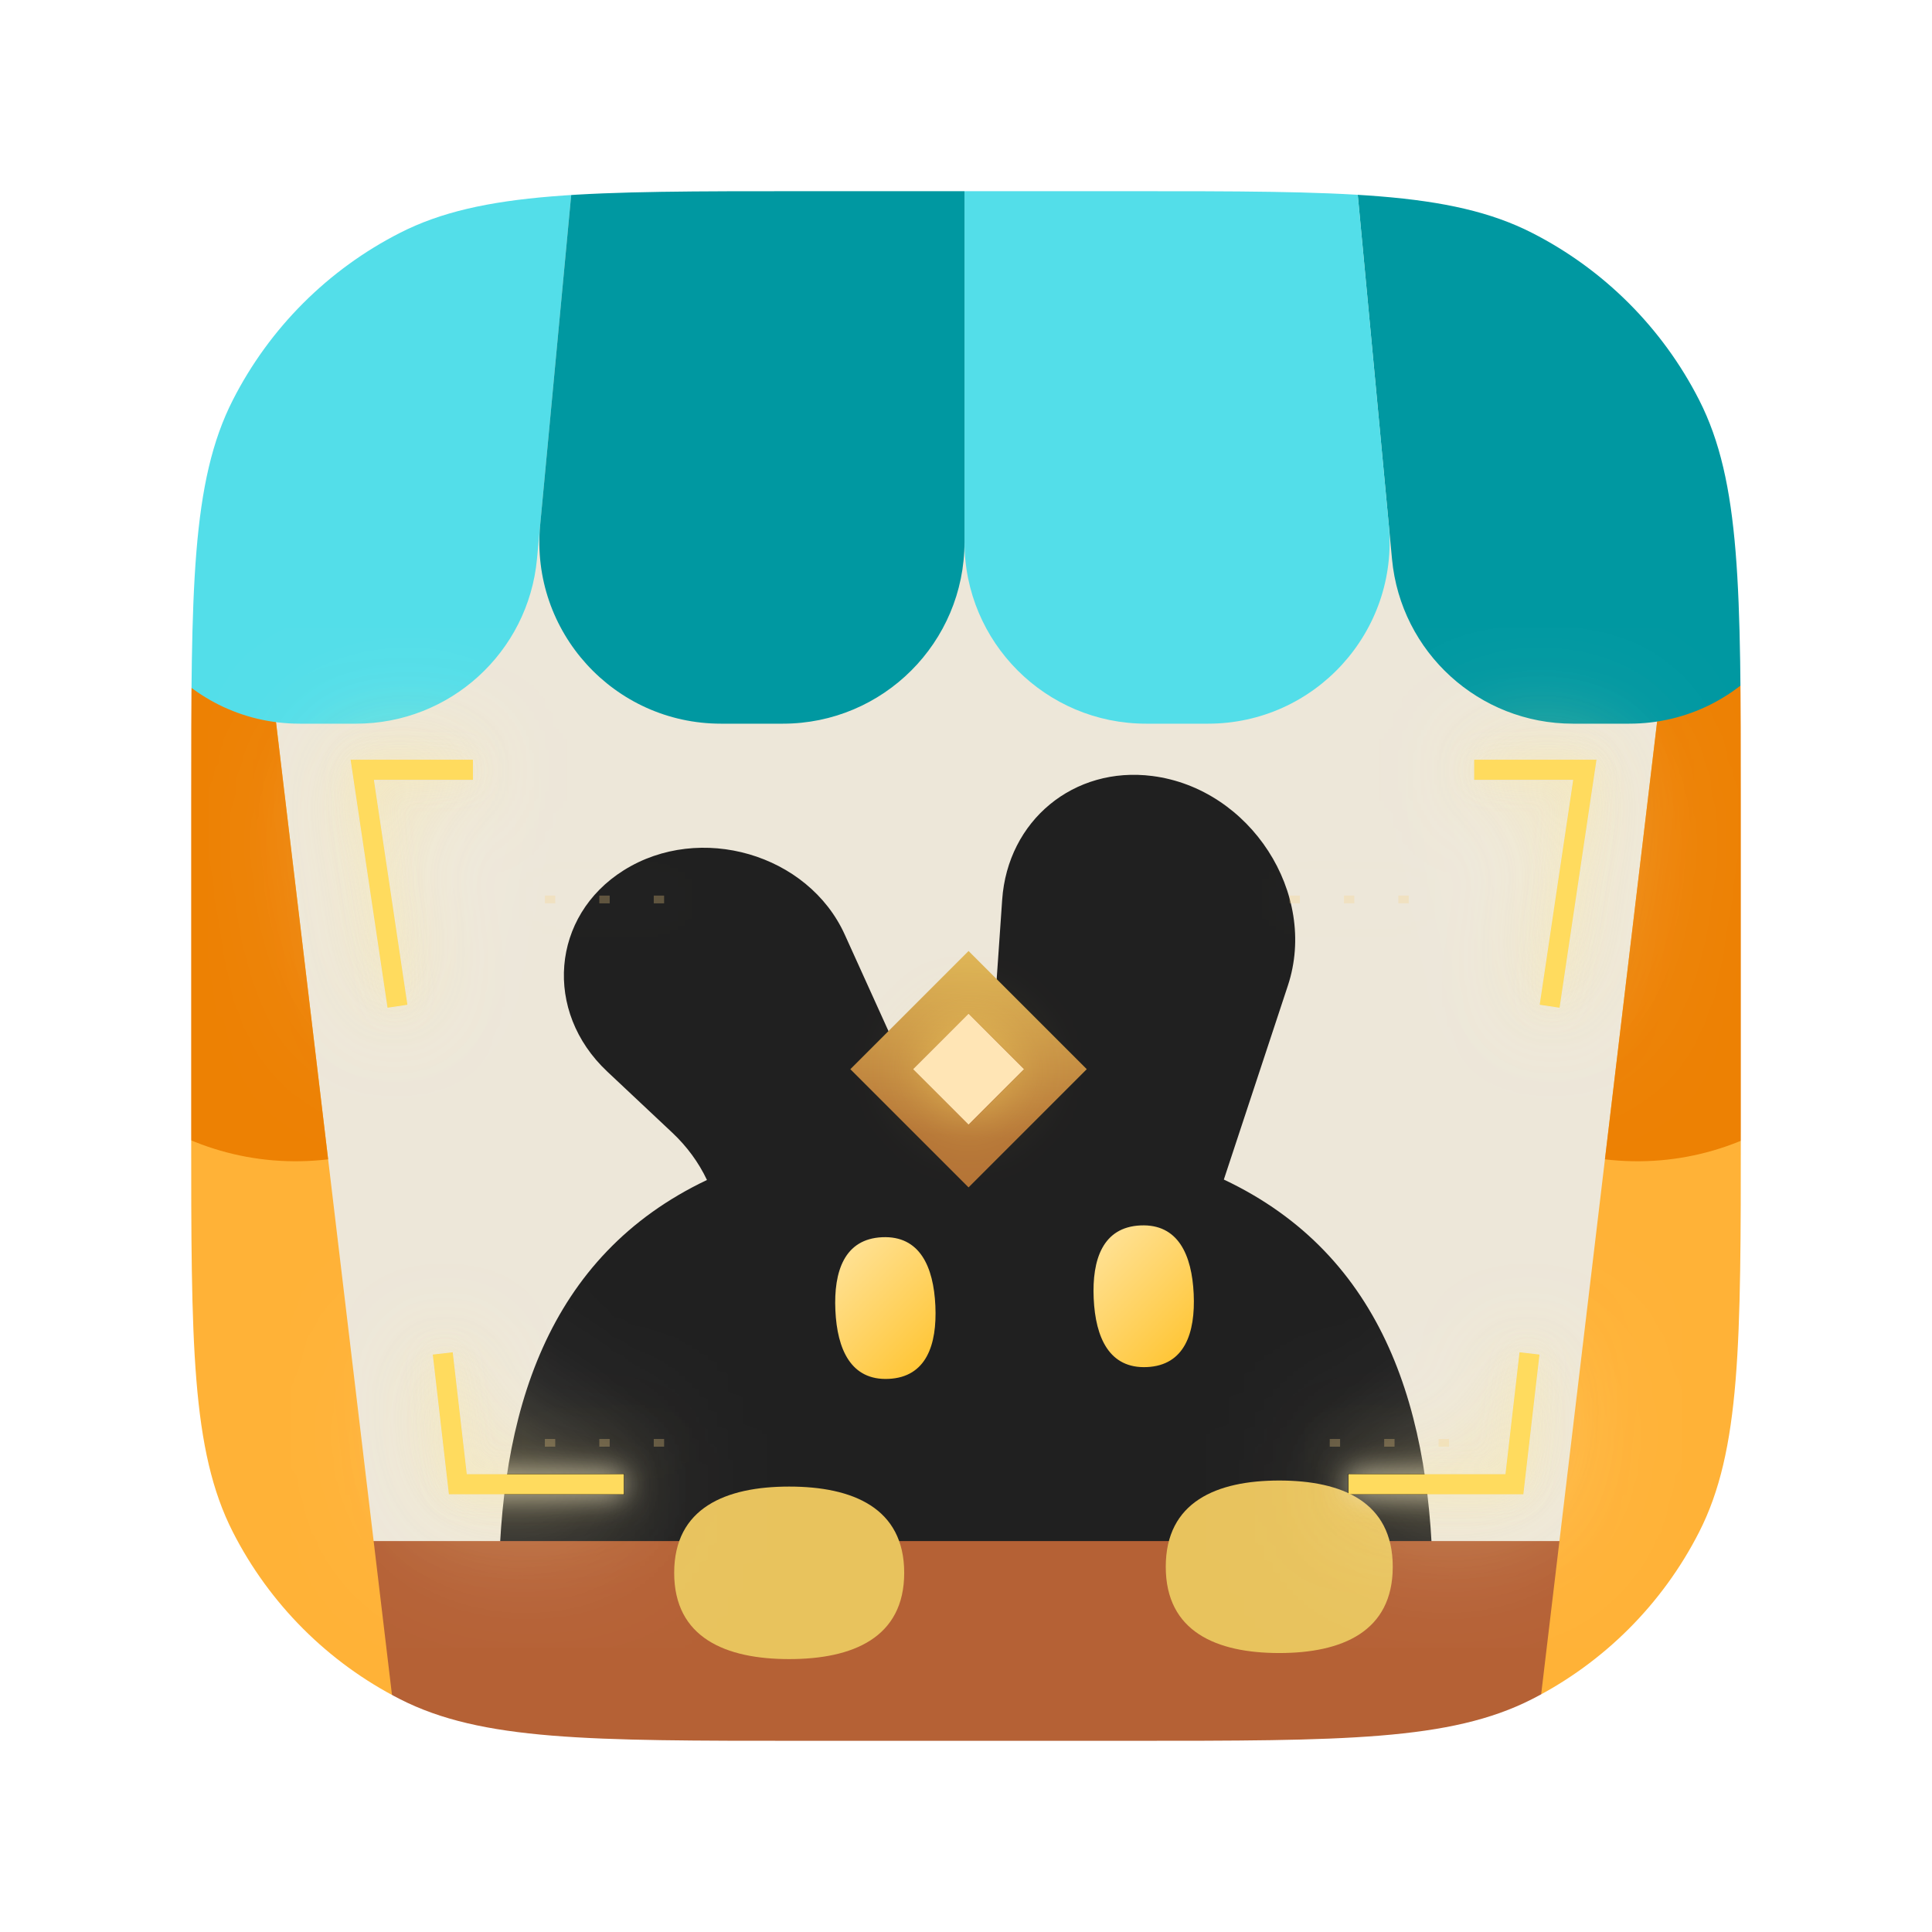
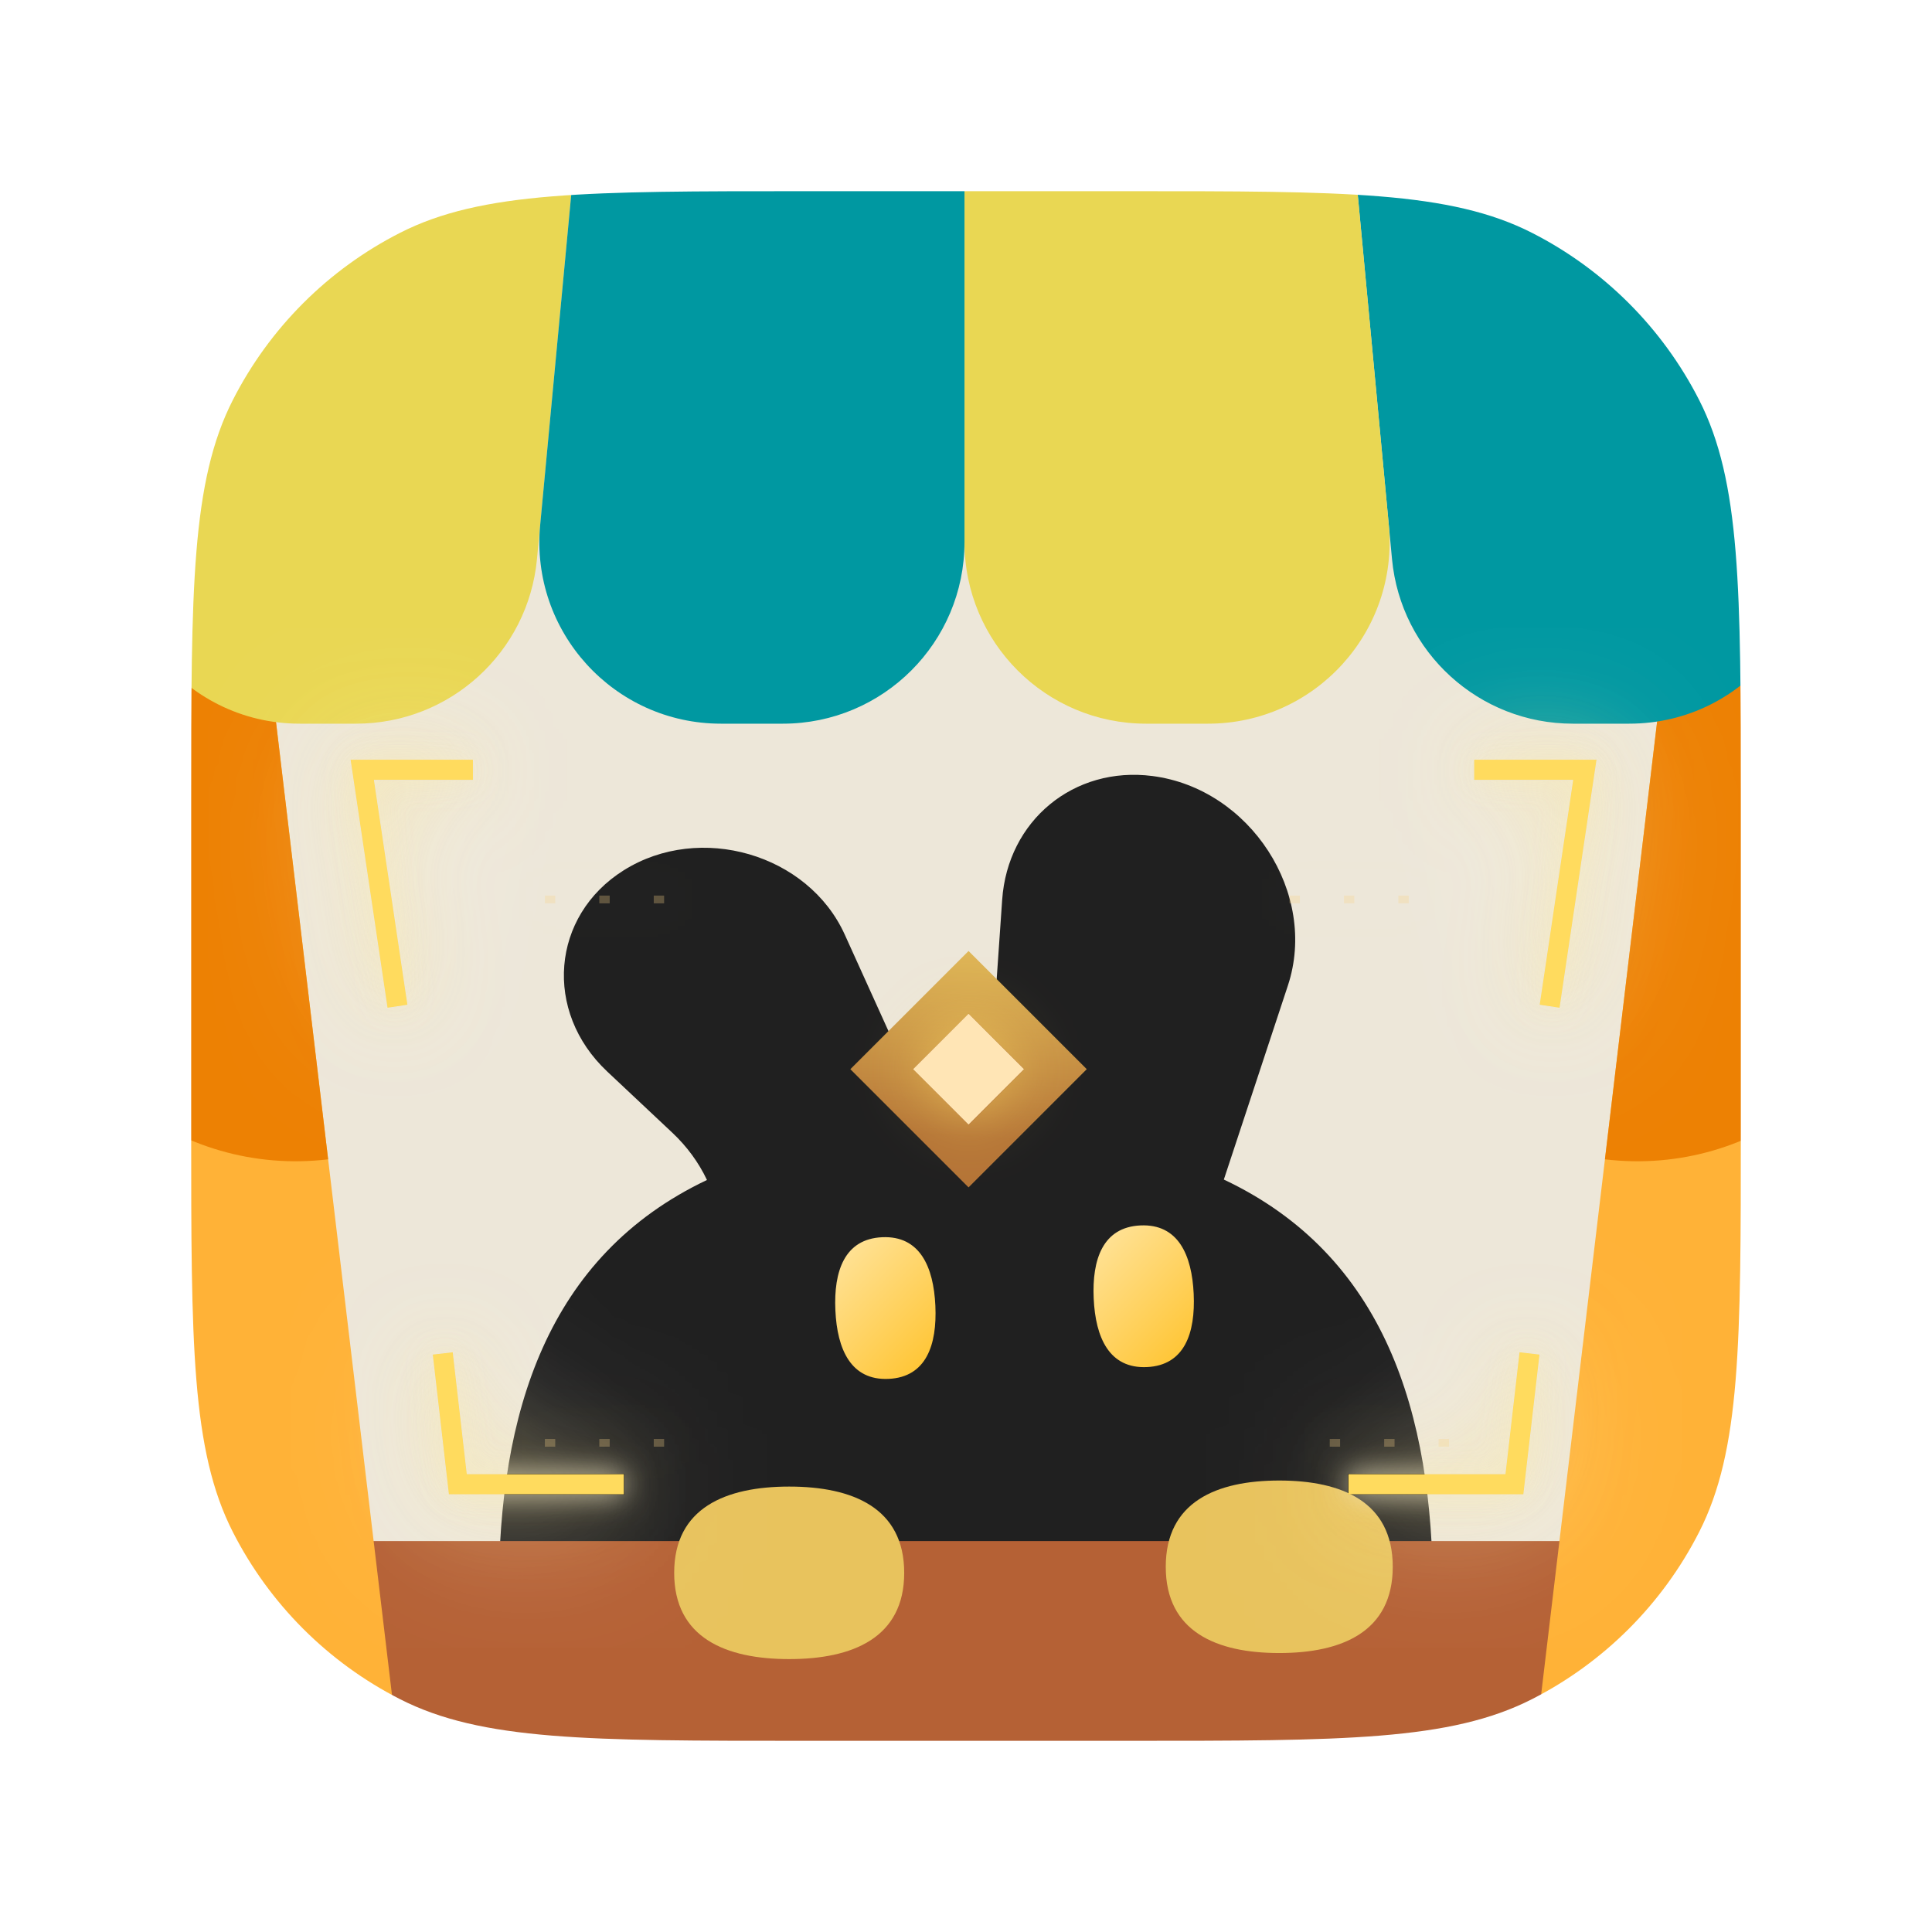
<svg xmlns="http://www.w3.org/2000/svg" width="192" height="192" fill="none" viewBox="0 0 192 192">
  <mask id="mask0_1841_1428" width="154" height="154" x="19" y="19" maskUnits="userSpaceOnUse" style="mask-type:alpha">
    <path fill="#EFF3F5" d="M19 79.8C19 58.518 19 47.877 23.142 39.748C26.785 32.598 32.598 26.785 39.748 23.142C47.877 19 58.518 19 79.8 19H112.2C133.482 19 144.123 19 152.252 23.142C159.402 26.785 165.215 32.598 168.858 39.748C173 47.877 173 58.518 173 79.8V112.2C173 133.482 173 144.123 168.858 152.252C165.215 159.402 159.402 165.215 152.252 168.858C144.123 173 133.482 173 112.2 173H79.8C58.518 173 47.877 173 39.748 168.858C32.598 165.215 26.785 159.402 23.142 152.252C19 144.123 19 133.482 19 112.2V79.8Z" />
  </mask>
  <g mask="url(#mask0_1841_1428)">
    <path fill="#EDE7D9" d="M19 79.8C19 58.518 19 47.877 23.142 39.748C26.785 32.598 32.598 26.785 39.748 23.142C47.877 19 58.518 19 79.8 19H112.2C133.482 19 144.123 19 152.252 23.142C159.402 26.785 165.215 32.598 168.858 39.748C173 47.877 173 58.518 173 79.8V112.2C173 133.482 173 144.123 168.858 152.252C165.215 159.402 159.402 165.215 152.252 168.858C144.123 173 133.482 173 112.2 173H79.8C58.518 173 47.877 173 39.748 168.858C32.598 165.215 26.785 159.402 23.142 152.252C19 144.123 19 133.482 19 112.2V79.8Z" />
    <path fill="#202020" fill-rule="evenodd" d="M127.99 97.94C131.007 88.801 124.259 78.37 114.519 77.119C106.72 76.117 100.141 81.539 99.595 89.419L98.002 112.423C97.339 112.409 96.666 112.402 95.984 112.402C94.69 112.402 93.43 112.428 92.203 112.478L90.825 108.052L83.951 92.879C80.32 84.867 69.562 81.735 61.989 86.487C54.775 91.012 53.991 100.516 60.339 106.482L66.816 112.569C68.269 113.935 69.436 115.528 70.257 117.265C54.353 124.823 49.562 140.409 49.562 158.41C49.562 183.819 59.107 204.417 95.984 204.417C132.861 204.417 142.406 183.819 142.406 158.41C142.406 140.376 137.598 124.766 121.624 117.223L127.99 97.94Z" clip-rule="evenodd" />
    <path fill="url(#paint0_linear_1841_1428)" d="M88.308 137.032C84.567 137.203 83.196 134.107 83.019 130.22C82.841 126.332 83.924 123.125 87.666 122.954C91.408 122.783 92.778 125.879 92.956 129.766C93.133 133.653 92.05 136.861 88.308 137.032Z" />
    <path fill="url(#paint1_linear_1841_1428)" d="M113.98 135.859C110.238 136.03 108.868 132.935 108.69 129.047C108.513 125.16 109.596 121.953 113.338 121.782C117.08 121.611 118.45 124.706 118.628 128.594C118.805 132.481 117.722 135.688 113.98 135.859Z" />
    <path fill="#B56135" d="M-4.762 160.337C-4.762 156.367 -1.543 153.148 2.427 153.148H189.272C193.242 153.148 196.461 156.367 196.461 160.337V200.401C196.461 204.371 193.242 207.59 189.272 207.59H2.427C-1.543 207.59 -4.762 204.371 -4.762 200.401V160.337Z" />
    <path fill="#E8C35D" d="M89.859 156.307C89.859 162.763 84.742 164.879 78.43 164.879C72.117 164.879 67 162.763 67 156.307C67 149.851 72.117 147.734 78.43 147.734C84.742 147.734 89.859 149.851 89.859 156.307Z" />
    <path fill="#E8C35D" d="M138.41 155.705C138.41 162.161 133.36 164.277 127.131 164.277C120.901 164.277 115.852 162.161 115.852 155.705C115.852 149.249 120.901 147.133 127.131 147.133C133.36 147.133 138.41 149.249 138.41 155.705Z" />
    <path fill="#FFB237" d="M-1.258 59.807L25.622 56.602L39.259 170.991L12.379 174.196L-1.258 59.807Z" />
    <path fill="#ED8103" d="M-1.258 59.806L25.622 56.602L32.609 115.213C17.764 116.983 4.295 106.383 2.525 91.538L-1.258 59.806Z" />
    <path fill="#FFB237" d="M193.365 59.807L166.485 56.602L152.848 170.991L179.727 174.196L193.365 59.807Z" />
    <path fill="#ED8103" d="M193.365 59.806L166.485 56.602L159.497 115.213C174.343 116.983 187.812 106.383 189.582 91.538L193.365 59.806Z" />
    <path fill="#0098A1" d="M167.998 1.374C166.139 -6.465 159.138 -12 151.081 -12C140.836 -12 132.812 -3.186 133.771 7.014L138.337 55.561C139.208 64.832 146.992 71.918 156.304 71.918H161.902C173.553 71.918 182.151 61.042 179.462 49.706L167.998 1.374Z" />
-     <path fill="#53DEE9" d="M23.701 1.374C25.561 -6.465 32.562 -12 40.618 -12C50.863 -12 58.887 -3.186 57.928 7.014L53.363 55.561C52.491 64.832 44.708 71.918 35.395 71.918H29.797C18.146 71.918 9.548 61.042 12.237 49.706L23.701 1.374Z" />
-     <path fill="#53DEE9" d="M133.522 4.357C132.65 -4.914 124.867 -12 115.554 -12H113.897C103.93 -12 95.85 -3.92 95.85 6.047V53.871C95.85 63.838 103.93 71.918 113.897 71.918H120.051C130.686 71.918 139.015 62.769 138.019 52.181L133.522 4.357Z" />
+     <path fill="#e9d753" d="M23.701 1.374C25.561 -6.465 32.562 -12 40.618 -12C50.863 -12 58.887 -3.186 57.928 7.014L53.363 55.561C52.491 64.832 44.708 71.918 35.395 71.918H29.797C18.146 71.918 9.548 61.042 12.237 49.706L23.701 1.374Z" />
+     <path fill="#e9d753" d="M133.522 4.357C132.65 -4.914 124.867 -12 115.554 -12H113.897C103.93 -12 95.85 -3.92 95.85 6.047V53.871C95.85 63.838 103.93 71.918 113.897 71.918H120.051C130.686 71.918 139.015 62.769 138.019 52.181L133.522 4.357Z" />
    <path fill="#0098A1" d="M58.178 4.357C59.05 -4.914 66.834 -12 76.146 -12H77.803C87.77 -12 95.85 -3.92 95.85 6.047V53.871C95.85 63.838 87.77 71.918 77.803 71.918H71.649C61.014 71.918 52.686 62.769 53.681 52.181L58.178 4.357Z" />
    <rect width="16.612" height="16.612" x="96.254" y="94.508" fill="url(#paint2_linear_1841_1428)" transform="rotate(45 96.2539 94.5077)" />
    <g filter="url(#filter0_d_1841_1428)">
      <rect width="7.789" height="7.789" x="96.254" y="100.746" fill="#FFE5B5" transform="rotate(45 96.2539 100.746)" />
    </g>
    <g filter="url(#filter1_ddd_1841_1428)">
      <path fill="#FFDB5E" fill-rule="evenodd" d="M43.007 134.615L44.993 134.385L46.391 146.5H62V148.5H44.609L43.007 134.615Z" clip-rule="evenodd" />
    </g>
    <g filter="url(#filter2_ddd_1841_1428)">
      <path fill="#FFDB5E" fill-rule="evenodd" d="M152.993 134.615L151.007 134.385L149.609 146.5H134V148.5H151.391L152.993 134.615Z" clip-rule="evenodd" />
    </g>
    <g filter="url(#filter3_ddd_1841_1428)">
      <path fill="#FFDB5E" fill-rule="evenodd" d="M146.5 75.5H158.66L154.989 100.147L153.011 99.853L156.34 77.5H146.5V75.5Z" clip-rule="evenodd" />
    </g>
    <g filter="url(#filter4_ddd_1841_1428)">
      <path fill="#FFDB5E" fill-rule="evenodd" d="M47 75.5H34.84L38.511 100.147L40.489 99.853L37.16 77.5H47V75.5Z" clip-rule="evenodd" />
    </g>
    <g filter="url(#filter5_d_1841_1428)" opacity=".3">
      <line x1="143.614" x2="128.386" y1="143.386" y2="143.386" stroke="#F9D38B" stroke-dasharray=".26 5.15" stroke-linecap="square" stroke-linejoin="round" stroke-width=".772" />
    </g>
    <g filter="url(#filter6_d_1841_1428)" opacity=".3">
      <line x1="65.614" x2="50.386" y1="143.386" y2="143.386" stroke="#F9D38B" stroke-dasharray=".26 5.15" stroke-linecap="square" stroke-linejoin="round" stroke-width=".772" />
    </g>
    <g filter="url(#filter7_d_1841_1428)" opacity=".3">
      <line x1="65.614" x2="50.386" y1="89.386" y2="89.386" stroke="#F9D38B" stroke-dasharray=".26 5.15" stroke-linecap="square" stroke-linejoin="round" stroke-width=".772" />
    </g>
    <g filter="url(#filter8_d_1841_1428)" opacity=".3">
      <line x1="139.614" x2="124.386" y1="89.386" y2="89.386" stroke="#F9D38B" stroke-dasharray=".26 5.15" stroke-linecap="square" stroke-linejoin="round" stroke-width=".772" />
    </g>
  </g>
  <defs>
    <filter id="filter0_d_1841_1428" width="22.338" height="22.338" x="85.085" y="95.085" color-interpolation-filters="sRGB" filterUnits="userSpaceOnUse">
      <feFlood flood-opacity="0" result="BackgroundImageFix" />
      <feColorMatrix in="SourceAlpha" result="hardAlpha" type="matrix" values="0 0 0 0 0 0 0 0 0 0 0 0 0 0 0 0 0 0 127 0" />
      <feOffset />
      <feGaussianBlur stdDeviation="2.831" />
      <feComposite in2="hardAlpha" operator="out" />
      <feColorMatrix type="matrix" values="0 0 0 0 1 0 0 0 0 0.872 0 0 0 0 0.392 0 0 0 0.55 0" />
      <feBlend in2="BackgroundImageFix" mode="normal" result="effect1_dropShadow_1841_1428" />
      <feBlend in="SourceGraphic" in2="effect1_dropShadow_1841_1428" mode="normal" result="shape" />
    </filter>
    <filter id="filter1_ddd_1841_1428" width="47.301" height="42.422" x="28.853" y="121.261" color-interpolation-filters="sRGB" filterUnits="userSpaceOnUse">
      <feFlood flood-opacity="0" result="BackgroundImageFix" />
      <feColorMatrix in="SourceAlpha" result="hardAlpha" type="matrix" values="0 0 0 0 0 0 0 0 0 0 0 0 0 0 0 0 0 0 127 0" />
      <feOffset />
      <feGaussianBlur stdDeviation="1.415" />
      <feComposite in2="hardAlpha" operator="out" />
      <feColorMatrix type="matrix" values="0 0 0 0 0.953 0 0 0 0 0.922 0 0 0 0 0.804 0 0 0 0.88 0" />
      <feBlend in2="BackgroundImageFix" mode="normal" result="effect1_dropShadow_1841_1428" />
      <feColorMatrix in="SourceAlpha" result="hardAlpha" type="matrix" values="0 0 0 0 0 0 0 0 0 0 0 0 0 0 0 0 0 0 127 0" />
      <feOffset />
      <feGaussianBlur stdDeviation="4.246" />
      <feComposite in2="hardAlpha" operator="out" />
      <feColorMatrix type="matrix" values="0 0 0 0 0.979 0 0 0 0 0.818 0 0 0 0 0.245 0 0 0 0.55 0" />
      <feBlend in2="effect1_dropShadow_1841_1428" mode="normal" result="effect2_dropShadow_1841_1428" />
      <feColorMatrix in="SourceAlpha" result="hardAlpha" type="matrix" values="0 0 0 0 0 0 0 0 0 0 0 0 0 0 0 0 0 0 127 0" />
      <feOffset dy="1.029" />
      <feGaussianBlur stdDeviation="7.077" />
      <feComposite in2="hardAlpha" operator="out" />
      <feColorMatrix type="matrix" values="0 0 0 0 1 0 0 0 0 1 0 0 0 0 1 0 0 0 0.88 0" />
      <feBlend in2="effect2_dropShadow_1841_1428" mode="normal" result="effect3_dropShadow_1841_1428" />
      <feBlend in="SourceGraphic" in2="effect3_dropShadow_1841_1428" mode="normal" result="shape" />
    </filter>
    <filter id="filter2_ddd_1841_1428" width="47.301" height="42.422" x="119.846" y="121.261" color-interpolation-filters="sRGB" filterUnits="userSpaceOnUse">
      <feFlood flood-opacity="0" result="BackgroundImageFix" />
      <feColorMatrix in="SourceAlpha" result="hardAlpha" type="matrix" values="0 0 0 0 0 0 0 0 0 0 0 0 0 0 0 0 0 0 127 0" />
      <feOffset />
      <feGaussianBlur stdDeviation="1.415" />
      <feComposite in2="hardAlpha" operator="out" />
      <feColorMatrix type="matrix" values="0 0 0 0 0.953 0 0 0 0 0.922 0 0 0 0 0.804 0 0 0 0.88 0" />
      <feBlend in2="BackgroundImageFix" mode="normal" result="effect1_dropShadow_1841_1428" />
      <feColorMatrix in="SourceAlpha" result="hardAlpha" type="matrix" values="0 0 0 0 0 0 0 0 0 0 0 0 0 0 0 0 0 0 127 0" />
      <feOffset />
      <feGaussianBlur stdDeviation="4.246" />
      <feComposite in2="hardAlpha" operator="out" />
      <feColorMatrix type="matrix" values="0 0 0 0 0.979 0 0 0 0 0.818 0 0 0 0 0.245 0 0 0 0.55 0" />
      <feBlend in2="effect1_dropShadow_1841_1428" mode="normal" result="effect2_dropShadow_1841_1428" />
      <feColorMatrix in="SourceAlpha" result="hardAlpha" type="matrix" values="0 0 0 0 0 0 0 0 0 0 0 0 0 0 0 0 0 0 127 0" />
      <feOffset dy="1.029" />
      <feGaussianBlur stdDeviation="7.077" />
      <feComposite in2="hardAlpha" operator="out" />
      <feColorMatrix type="matrix" values="0 0 0 0 1 0 0 0 0 1 0 0 0 0 1 0 0 0 0.88 0" />
      <feBlend in2="effect2_dropShadow_1841_1428" mode="normal" result="effect3_dropShadow_1841_1428" />
      <feBlend in="SourceGraphic" in2="effect3_dropShadow_1841_1428" mode="normal" result="shape" />
    </filter>
    <filter id="filter3_ddd_1841_1428" width="40.467" height="52.955" x="132.346" y="62.376" color-interpolation-filters="sRGB" filterUnits="userSpaceOnUse">
      <feFlood flood-opacity="0" result="BackgroundImageFix" />
      <feColorMatrix in="SourceAlpha" result="hardAlpha" type="matrix" values="0 0 0 0 0 0 0 0 0 0 0 0 0 0 0 0 0 0 127 0" />
      <feOffset />
      <feGaussianBlur stdDeviation="1.415" />
      <feComposite in2="hardAlpha" operator="out" />
      <feColorMatrix type="matrix" values="0 0 0 0 0.953 0 0 0 0 0.922 0 0 0 0 0.804 0 0 0 0.88 0" />
      <feBlend in2="BackgroundImageFix" mode="normal" result="effect1_dropShadow_1841_1428" />
      <feColorMatrix in="SourceAlpha" result="hardAlpha" type="matrix" values="0 0 0 0 0 0 0 0 0 0 0 0 0 0 0 0 0 0 127 0" />
      <feOffset />
      <feGaussianBlur stdDeviation="4.246" />
      <feComposite in2="hardAlpha" operator="out" />
      <feColorMatrix type="matrix" values="0 0 0 0 0.979 0 0 0 0 0.818 0 0 0 0 0.245 0 0 0 0.55 0" />
      <feBlend in2="effect1_dropShadow_1841_1428" mode="normal" result="effect2_dropShadow_1841_1428" />
      <feColorMatrix in="SourceAlpha" result="hardAlpha" type="matrix" values="0 0 0 0 0 0 0 0 0 0 0 0 0 0 0 0 0 0 127 0" />
      <feOffset dy="1.029" />
      <feGaussianBlur stdDeviation="7.077" />
      <feComposite in2="hardAlpha" operator="out" />
      <feColorMatrix type="matrix" values="0 0 0 0 1 0 0 0 0 1 0 0 0 0 1 0 0 0 0.88 0" />
      <feBlend in2="effect2_dropShadow_1841_1428" mode="normal" result="effect3_dropShadow_1841_1428" />
      <feBlend in="SourceGraphic" in2="effect3_dropShadow_1841_1428" mode="normal" result="shape" />
    </filter>
    <filter id="filter4_ddd_1841_1428" width="40.467" height="52.955" x="20.686" y="62.376" color-interpolation-filters="sRGB" filterUnits="userSpaceOnUse">
      <feFlood flood-opacity="0" result="BackgroundImageFix" />
      <feColorMatrix in="SourceAlpha" result="hardAlpha" type="matrix" values="0 0 0 0 0 0 0 0 0 0 0 0 0 0 0 0 0 0 127 0" />
      <feOffset />
      <feGaussianBlur stdDeviation="1.415" />
      <feComposite in2="hardAlpha" operator="out" />
      <feColorMatrix type="matrix" values="0 0 0 0 0.953 0 0 0 0 0.922 0 0 0 0 0.804 0 0 0 0.88 0" />
      <feBlend in2="BackgroundImageFix" mode="normal" result="effect1_dropShadow_1841_1428" />
      <feColorMatrix in="SourceAlpha" result="hardAlpha" type="matrix" values="0 0 0 0 0 0 0 0 0 0 0 0 0 0 0 0 0 0 127 0" />
      <feOffset />
      <feGaussianBlur stdDeviation="4.246" />
      <feComposite in2="hardAlpha" operator="out" />
      <feColorMatrix type="matrix" values="0 0 0 0 0.979 0 0 0 0 0.818 0 0 0 0 0.245 0 0 0 0.55 0" />
      <feBlend in2="effect1_dropShadow_1841_1428" mode="normal" result="effect2_dropShadow_1841_1428" />
      <feColorMatrix in="SourceAlpha" result="hardAlpha" type="matrix" values="0 0 0 0 0 0 0 0 0 0 0 0 0 0 0 0 0 0 127 0" />
      <feOffset dy="1.029" />
      <feGaussianBlur stdDeviation="7.077" />
      <feComposite in2="hardAlpha" operator="out" />
      <feColorMatrix type="matrix" values="0 0 0 0 1 0 0 0 0 1 0 0 0 0 1 0 0 0 0.88 0" />
      <feBlend in2="effect2_dropShadow_1841_1428" mode="normal" result="effect3_dropShadow_1841_1428" />
      <feBlend in="SourceGraphic" in2="effect3_dropShadow_1841_1428" mode="normal" result="shape" />
    </filter>
    <filter id="filter5_d_1841_1428" width="28.095" height="12.867" x="121.953" y="136.953" color-interpolation-filters="sRGB" filterUnits="userSpaceOnUse">
      <feFlood flood-opacity="0" result="BackgroundImageFix" />
      <feColorMatrix in="SourceAlpha" result="hardAlpha" type="matrix" values="0 0 0 0 0 0 0 0 0 0 0 0 0 0 0 0 0 0 127 0" />
      <feOffset />
      <feGaussianBlur stdDeviation="2.831" />
      <feComposite in2="hardAlpha" operator="out" />
      <feColorMatrix type="matrix" values="0 0 0 0 0.953 0 0 0 0 0.922 0 0 0 0 0.804 0 0 0 0.55 0" />
      <feBlend in2="BackgroundImageFix" mode="normal" result="effect1_dropShadow_1841_1428" />
      <feBlend in="SourceGraphic" in2="effect1_dropShadow_1841_1428" mode="normal" result="shape" />
    </filter>
    <filter id="filter6_d_1841_1428" width="28.095" height="12.867" x="43.953" y="136.953" color-interpolation-filters="sRGB" filterUnits="userSpaceOnUse">
      <feFlood flood-opacity="0" result="BackgroundImageFix" />
      <feColorMatrix in="SourceAlpha" result="hardAlpha" type="matrix" values="0 0 0 0 0 0 0 0 0 0 0 0 0 0 0 0 0 0 127 0" />
      <feOffset />
      <feGaussianBlur stdDeviation="2.831" />
      <feComposite in2="hardAlpha" operator="out" />
      <feColorMatrix type="matrix" values="0 0 0 0 0.953 0 0 0 0 0.922 0 0 0 0 0.804 0 0 0 0.55 0" />
      <feBlend in2="BackgroundImageFix" mode="normal" result="effect1_dropShadow_1841_1428" />
      <feBlend in="SourceGraphic" in2="effect1_dropShadow_1841_1428" mode="normal" result="shape" />
    </filter>
    <filter id="filter7_d_1841_1428" width="28.095" height="12.867" x="43.953" y="82.953" color-interpolation-filters="sRGB" filterUnits="userSpaceOnUse">
      <feFlood flood-opacity="0" result="BackgroundImageFix" />
      <feColorMatrix in="SourceAlpha" result="hardAlpha" type="matrix" values="0 0 0 0 0 0 0 0 0 0 0 0 0 0 0 0 0 0 127 0" />
      <feOffset />
      <feGaussianBlur stdDeviation="2.831" />
      <feComposite in2="hardAlpha" operator="out" />
      <feColorMatrix type="matrix" values="0 0 0 0 0.953 0 0 0 0 0.922 0 0 0 0 0.804 0 0 0 0.55 0" />
      <feBlend in2="BackgroundImageFix" mode="normal" result="effect1_dropShadow_1841_1428" />
      <feBlend in="SourceGraphic" in2="effect1_dropShadow_1841_1428" mode="normal" result="shape" />
    </filter>
    <filter id="filter8_d_1841_1428" width="28.095" height="12.867" x="117.953" y="82.953" color-interpolation-filters="sRGB" filterUnits="userSpaceOnUse">
      <feFlood flood-opacity="0" result="BackgroundImageFix" />
      <feColorMatrix in="SourceAlpha" result="hardAlpha" type="matrix" values="0 0 0 0 0 0 0 0 0 0 0 0 0 0 0 0 0 0 127 0" />
      <feOffset />
      <feGaussianBlur stdDeviation="2.831" />
      <feComposite in2="hardAlpha" operator="out" />
      <feColorMatrix type="matrix" values="0 0 0 0 0.953 0 0 0 0 0.922 0 0 0 0 0.804 0 0 0 0.55 0" />
      <feBlend in2="BackgroundImageFix" mode="normal" result="effect1_dropShadow_1841_1428" />
      <feBlend in="SourceGraphic" in2="effect1_dropShadow_1841_1428" mode="normal" result="shape" />
    </filter>
    <linearGradient id="paint0_linear_1841_1428" x1="83" x2="97.788" y1="120.646" y2="134.986" gradientUnits="userSpaceOnUse">
      <stop stop-color="#FFE8AB" />
      <stop offset="1" stop-color="#FFBE1C" />
    </linearGradient>
    <linearGradient id="paint1_linear_1841_1428" x1="108.672" x2="123.46" y1="119.473" y2="133.813" gradientUnits="userSpaceOnUse">
      <stop stop-color="#FFE8AB" />
      <stop offset="1" stop-color="#FFBE1C" />
    </linearGradient>
    <linearGradient id="paint2_linear_1841_1428" x1="91.473" x2="110.565" y1="87.964" y2="109.177" gradientUnits="userSpaceOnUse">
      <stop stop-color="#F2D465" />
      <stop offset=".929" stop-color="#B57537" />
    </linearGradient>
  </defs>
</svg>
